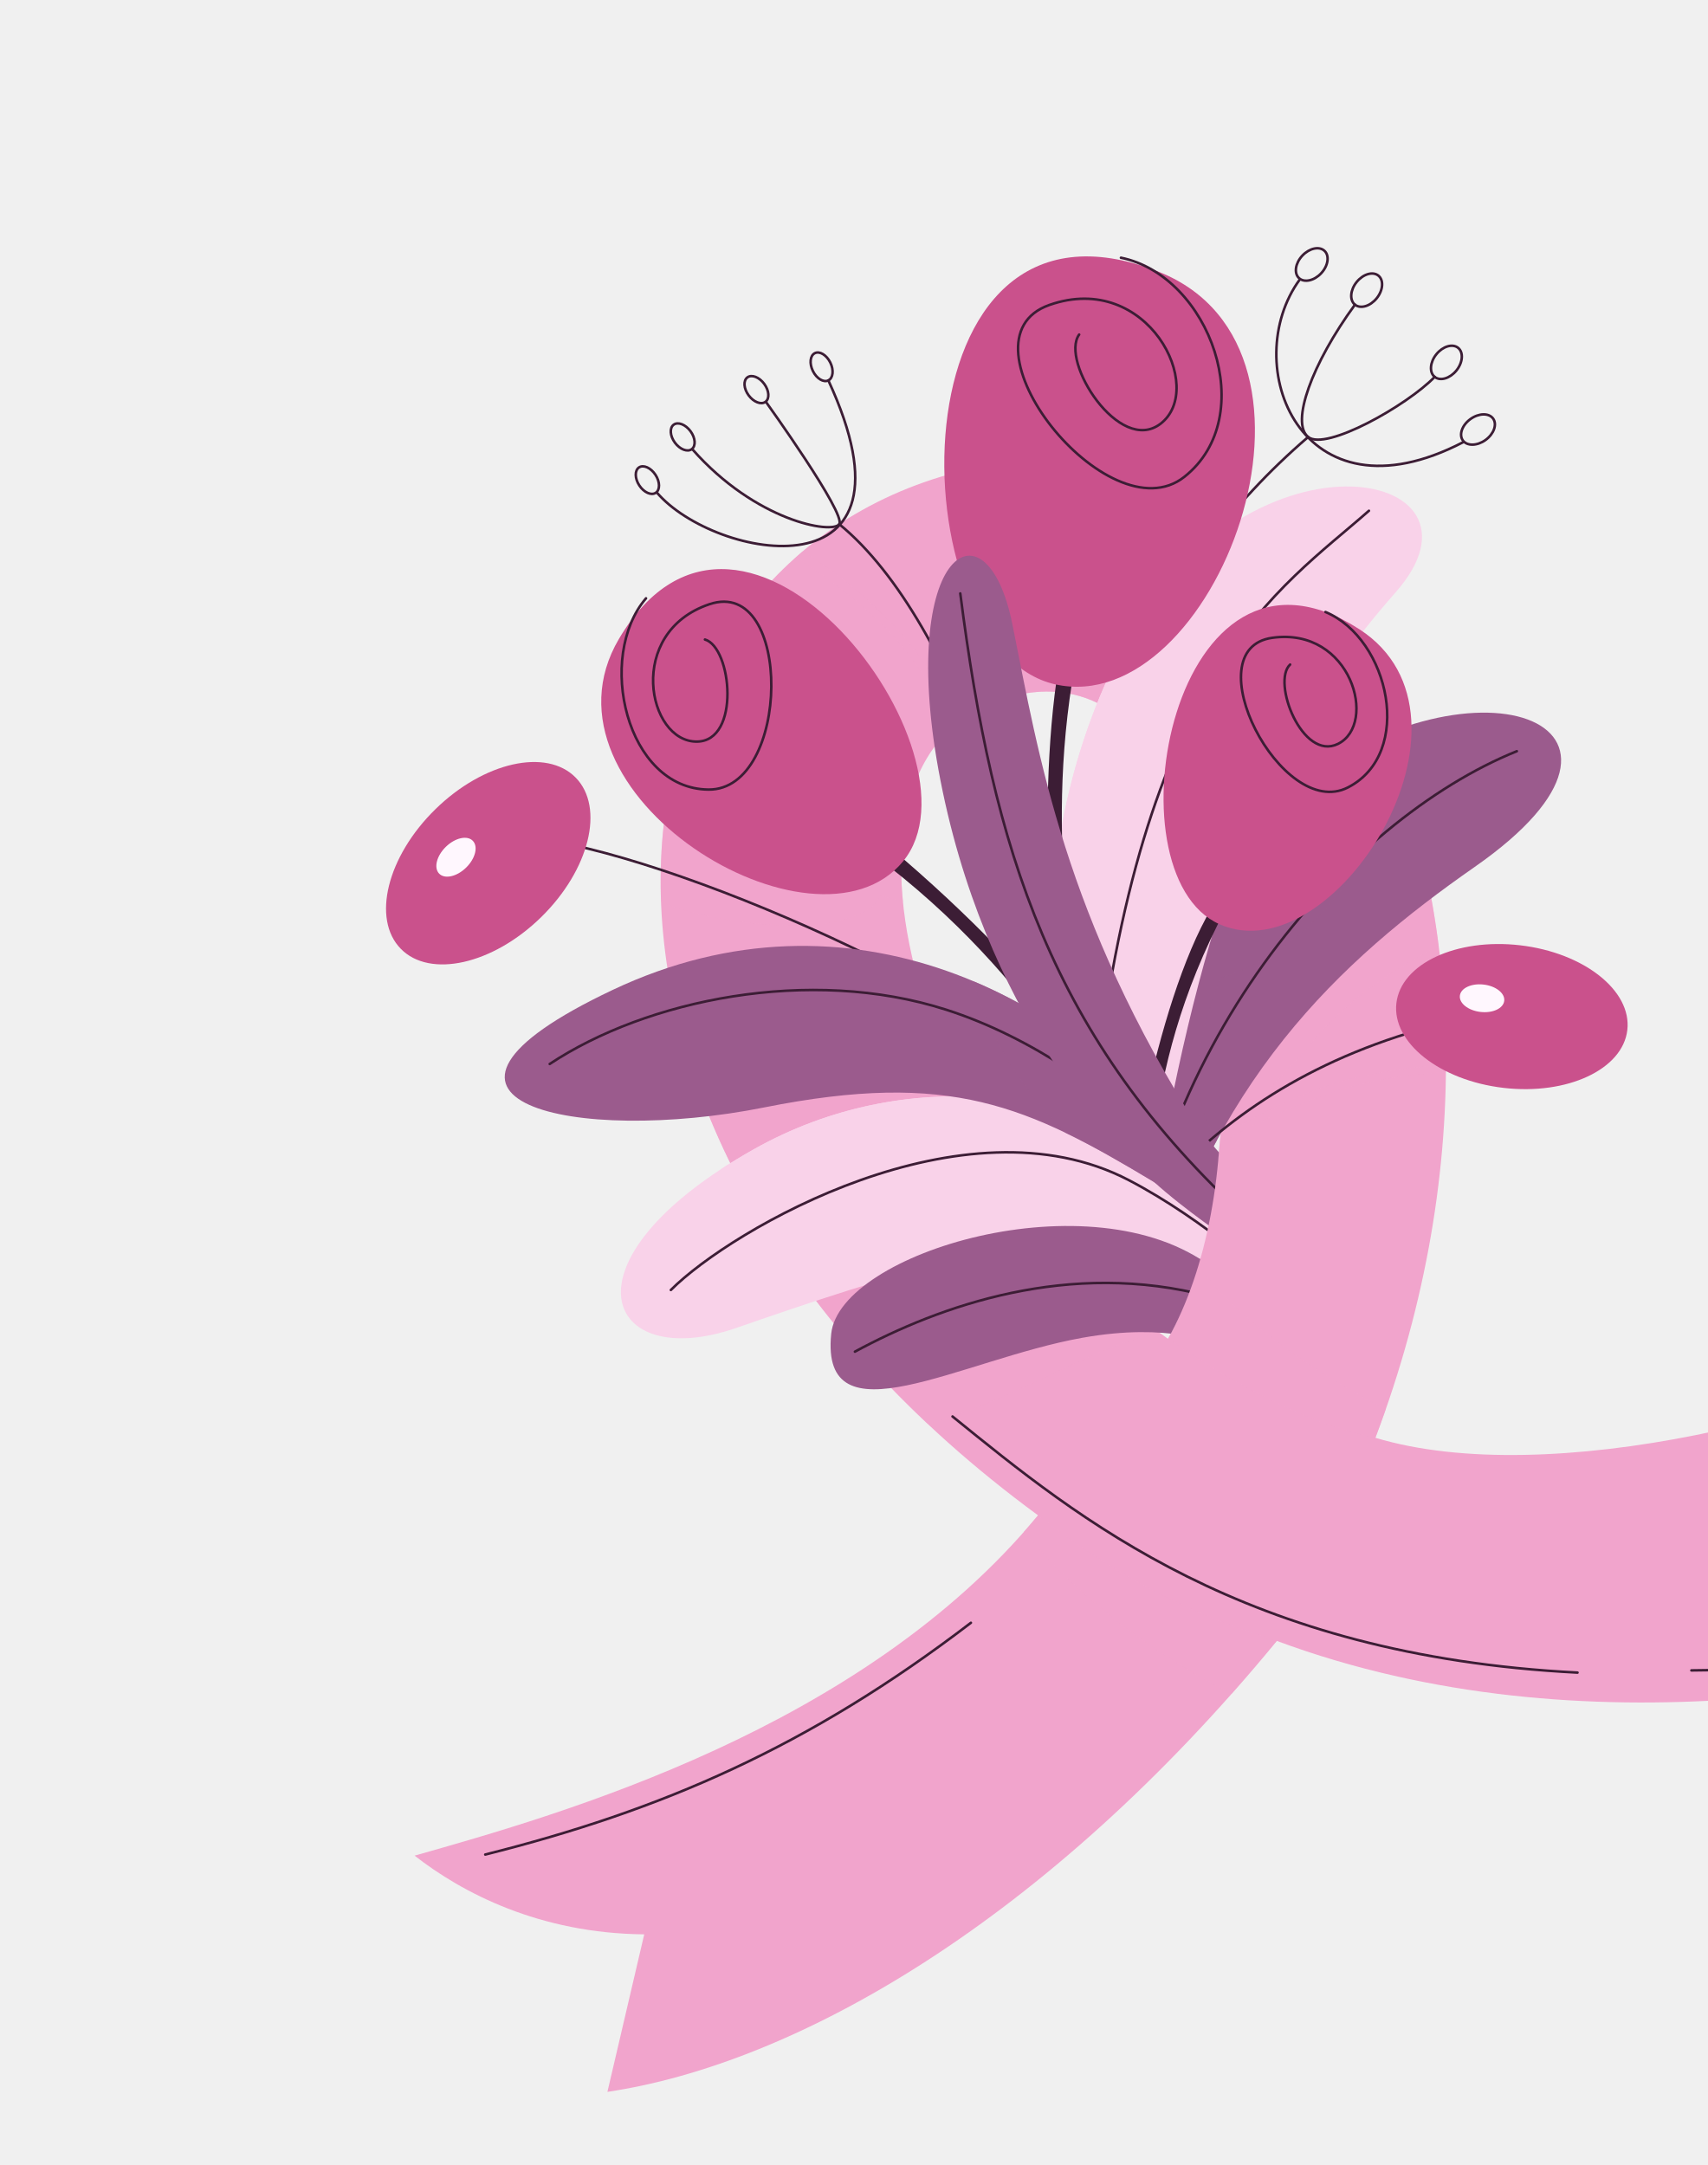
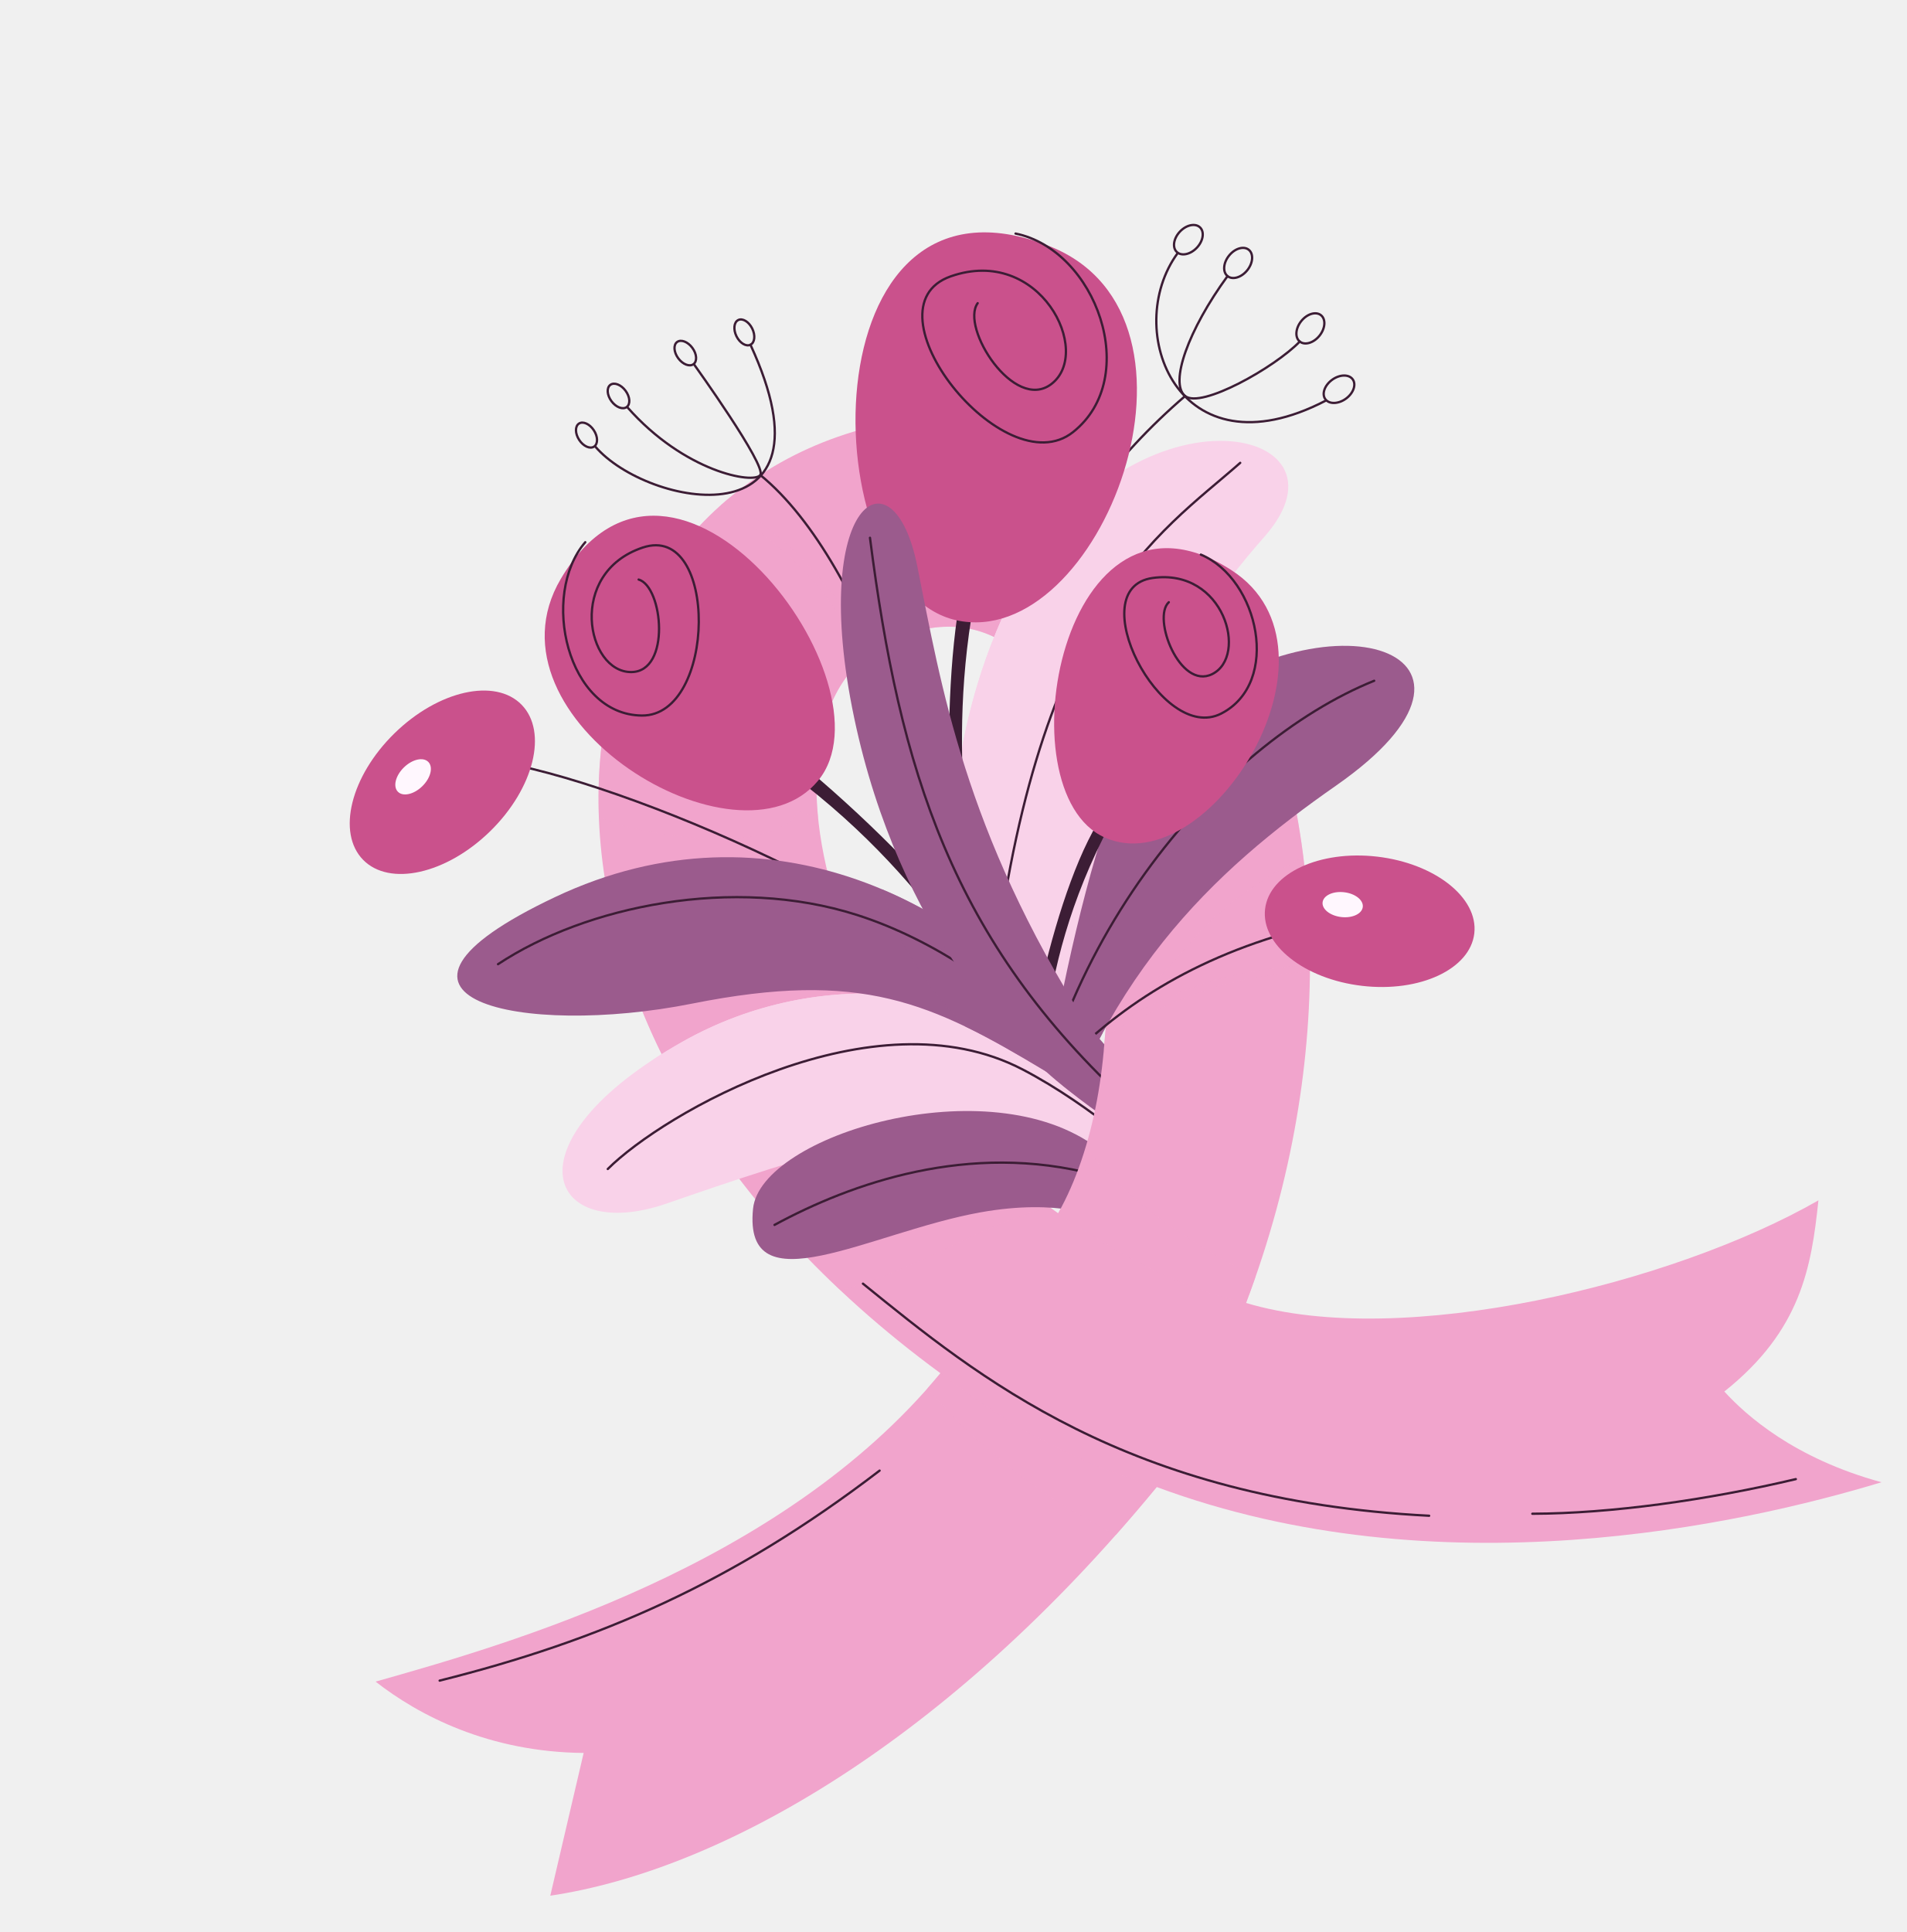
- <svg xmlns="http://www.w3.org/2000/svg" width="671" height="851" viewBox="0 0 671 851" fill="none">
+ <svg xmlns="http://www.w3.org/2000/svg" width="827" height="838" viewBox="0 0 827 838" fill="none">
  <path d="M788.847 520.65C725.97 556.709 608.363 585.558 540.553 565.152C621.703 351.003 512.673 144.136 370.027 187.311C227.381 230.487 205.853 447.356 407.965 595.634C338.597 679.635 220.451 713.126 162.939 729.398C181.662 744.043 212.068 759.963 253.194 760.337L238.722 822.255C312.588 811.25 410.804 755.637 501.803 644.995C623.94 690.331 754.848 661.494 816.206 642.922C778.15 632.51 757.395 613.826 748.03 603.561C781.29 577.126 785.811 549.679 788.847 520.65ZM459.05 526.248C359.591 456.451 313.342 292.984 399.228 273.286C489.163 252.659 498.114 456.527 459.05 526.248Z" fill="#F1A4CC" />
  <g opacity="0.62">
    <path opacity="0.67" d="M568.24 421.486C568.249 420.546 568.275 419.602 568.277 418.664C562.636 418.765 551.967 419.562 535.099 423.078C510.846 428.131 484.71 443.699 479.581 446.853C479.456 448.238 479.464 448.244 479.323 449.619C485.698 445.561 502.674 436.625 522.107 429.849C540.632 423.389 559.839 421.852 568.24 421.486Z" fill="#F1A4CC" />
    <path opacity="0.67" d="M399.223 273.284C464.649 258.28 487.207 362.077 479.607 446.611C483.446 443.248 498.792 429.424 518.021 406.962C531.725 390.954 551.899 378.778 565.4 371.771C564.321 363.272 562.951 354.952 561.295 346.831L494.34 362.475L478.27 260.626C478.27 260.626 415.178 230.339 396.542 226.899C384.652 224.704 383.039 256.204 383.429 279.303C388.097 276.682 393.34 274.635 399.223 273.284Z" fill="#F1A4CC" />
    <path opacity="0.67" d="M345.139 243.975C358.064 256.053 368.729 273.342 374.84 285.354C375.641 284.655 376.468 283.98 377.319 283.329C373.206 274.902 366.884 264.33 357.266 252.79C341.442 233.806 324.535 222.231 315.4 216.796C314.507 217.553 313.608 218.302 312.735 219.076C320.385 223.835 332.46 232.128 345.139 243.975Z" fill="#F1A4CC" />
    <path opacity="0.67" d="M374.354 556.785C409.238 544.336 431.04 529.031 455.686 523.83L455.688 523.822C408.035 488.948 373.116 432.686 359.932 382.102L359.782 382.203L263.562 387.776C274.093 444.241 306.263 504.85 364.391 559.505C367.546 558.91 370.863 558.03 374.354 556.785Z" fill="#F1A4CC" />
    <path opacity="0.67" d="M259.813 354.443C276.621 361.922 307.987 365.485 324.409 363.012C344.315 360.014 345.921 351.959 345.921 351.959C345.921 351.959 350.152 352.926 354.89 354.57C353.611 341.817 354.009 329.836 356.279 319.156L343.249 307.736L270.809 281.463C262.66 303.623 258.837 328.317 259.813 354.443Z" fill="#F1A4CC" />
  </g>
  <path opacity="0.62" d="M540.554 565.143C541.971 561.403 543.315 557.667 544.618 553.934C529.563 546.204 490.399 524.352 470.628 497.166C467.443 508.278 463.573 518.167 459.051 526.24C494.13 550.246 519.036 560.489 540.554 565.143Z" fill="#F1A4CC" />
  <g opacity="0.62">
    <path d="M505.087 646.15C504.058 645.752 502.976 645.365 501.805 644.996C502.896 645.4 503.993 645.755 505.087 646.15Z" fill="#F1A4CC" />
    <path d="M407.965 595.632L402.345 602.204C426.312 630.115 453.959 650.472 484.078 665.749C490.01 659.055 495.924 652.144 501.804 644.993C467.692 634.236 441.956 621.671 407.965 595.632Z" fill="#F1A4CC" />
  </g>
  <path d="M664.742 656.586C698.936 656.481 740.787 650.621 779.044 641.564" stroke="#3C1D35" stroke-miterlimit="10" stroke-linecap="round" stroke-linejoin="round" />
  <path d="M374.357 556.781C424.054 597.035 488.742 650.724 619.979 657.454" stroke="#3C1D35" stroke-miterlimit="10" stroke-linecap="round" stroke-linejoin="round" />
  <path d="M190.717 728.968C259.834 711.638 317.747 686.727 381.579 637.871" stroke="#3C1D35" stroke-miterlimit="10" stroke-linecap="round" stroke-linejoin="round" />
-   <mask id="mask0_1059_92" style="mask-type:luminance" maskUnits="userSpaceOnUse" x="333" y="69" width="331" height="458">
+   <mask id="mask0_995_556" style="mask-type:luminance" maskUnits="userSpaceOnUse" x="333" y="69" width="331" height="458">
    <path d="M459.057 526.252C399.382 484.374 358.863 408.773 354.546 350.741C351.669 312.052 312.918 266.111 347.272 258.232C380.654 250.576 313.739 281.489 379.149 83.457C393.049 41.377 619.022 104.653 619.764 133.592C620.296 154.264 665.822 395.842 662.905 414.955C659.272 438.759 467.448 511.274 459.057 526.252Z" fill="white" />
  </mask>
-   <g mask="url(#mask0_1059_92)">
+   <g mask="url(#mask0_995_556)">
    <path d="M510.863 109.819C486.564 142.932 510.911 207.144 575.125 173.772" stroke="#3C1D35" stroke-miterlimit="10" stroke-linecap="round" stroke-linejoin="round" />
    <path d="M532.517 119.759C515.502 143.066 507.209 166.172 514.121 171.768C521.034 177.363 552.92 159.449 563.856 148.146" stroke="#3C1D35" stroke-miterlimit="10" stroke-linecap="round" stroke-linejoin="round" />
    <path d="M428.45 367.349C424.819 295.964 452.219 224.924 514.119 171.77" stroke="#3C1D35" stroke-miterlimit="10" stroke-linecap="round" stroke-linejoin="round" />
    <path d="M519.232 107.423C516.462 110.378 512.559 111.22 510.516 109.305C508.473 107.39 509.063 103.441 511.834 100.487C514.604 97.532 518.507 96.69 520.55 98.605C522.593 100.519 522.003 104.467 519.232 107.423Z" stroke="#3C1D35" stroke-miterlimit="10" stroke-linecap="round" stroke-linejoin="round" />
    <path d="M541.067 117.233C538.523 120.385 534.696 121.515 532.515 119.757C530.336 117.998 530.631 114.017 533.175 110.865C535.718 107.712 539.546 106.582 541.726 108.341C543.905 110.099 543.609 114.081 541.067 117.233Z" stroke="#3C1D35" stroke-miterlimit="10" stroke-linecap="round" stroke-linejoin="round" />
    <path d="M572.401 145.62C569.857 148.772 566.03 149.902 563.849 148.144C561.67 146.385 561.965 142.404 564.509 139.251C567.052 136.099 570.88 134.969 573.06 136.727C575.239 138.486 574.945 142.467 572.401 145.62Z" stroke="#3C1D35" stroke-miterlimit="10" stroke-linecap="round" stroke-linejoin="round" />
    <path d="M583.843 172.942C580.561 175.315 576.569 175.397 574.929 173.127C573.289 170.857 574.621 167.095 577.904 164.722C581.186 162.35 585.178 162.267 586.818 164.537C588.457 166.805 587.126 170.569 583.843 172.942Z" stroke="#3C1D35" stroke-miterlimit="10" stroke-linecap="round" stroke-linejoin="round" />
    <path d="M450.285 519.746C475.629 424.739 526.504 377.782 579.62 340.735C662.107 283.202 577.15 253.231 505.117 312.129C405.771 393.355 431.388 516.671 431.388 516.671L450.285 519.746Z" fill="#9B5B8D" />
    <path opacity="0.65" d="M478.312 448.136C468.164 433.303 468.447 412.161 479.708 384.384C501.826 377.814 528.521 357.245 538.442 328.133C543.709 312.677 519.917 314.505 496.435 319.622C475.634 338.549 461.009 359.372 450.796 380.178C449.994 403.148 451.272 428.019 458.996 439.795C467.068 452.106 472.124 454.65 475.177 454.076C476.208 452.068 477.252 450.085 478.312 448.136Z" fill="#9B5B8D" />
    <path d="M596.138 295.277C529.359 322.198 448.982 412.58 442.16 531.365" stroke="#3C1D35" stroke-miterlimit="10" stroke-linecap="round" stroke-linejoin="round" />
    <path d="M458.998 439.799C479.15 337.35 505.083 282.004 548.483 232.851C591.881 183.698 488.256 163.253 440.475 256.074C392.694 348.895 417.377 454.077 434.248 466.748C451.117 479.417 458.998 439.799 458.998 439.799Z" fill="#F9D2E9" />
    <path d="M440.476 256.078C424.463 287.186 416.597 319.678 413.839 349.614C419.435 358.274 420.176 367.257 418.71 356.221C415.158 329.484 434.418 283.479 434.418 283.479C434.418 283.479 465.174 262.338 474.087 226.15L466.182 220.549C456.767 229.842 447.94 241.578 440.476 256.078Z" fill="#F9D2E9" />
    <path d="M538.014 200.76C502.775 231.862 448.104 263.776 429.825 433.424" stroke="#3C1D35" stroke-miterlimit="10" stroke-linecap="round" stroke-linejoin="round" />
    <path d="M480.355 350.642C457.103 381.87 441.744 466.241 441.709 493.614C441.673 520.987 440.066 528.787 447.131 503.02C454.196 477.252 445.651 425.004 481.897 356.984C518.143 288.964 480.355 350.642 480.355 350.642Z" fill="#3C1D35" />
    <path d="M534.282 247.357C587.975 282.132 524.117 383.238 479.267 363.275C434.419 343.313 460.906 199.834 534.282 247.357Z" fill="#CA518C" />
    <path d="M520.929 240.553C546.114 251.124 555.886 296.162 529.747 309.522C503.61 322.883 468.9 255.079 500.004 250.702C531.108 246.325 541.62 284.663 525.826 292.411C511.795 299.295 499.709 267.953 507.035 261.217" stroke="#3C1D35" stroke-miterlimit="10" stroke-linecap="round" stroke-linejoin="round" />
    <path d="M425.175 229.602C406.729 268.486 410.708 364.101 416.593 393.782C422.479 423.462 418.278 424.182 420.359 394.72C422.44 365.258 406.738 306.113 431.307 224.535C455.877 142.961 425.175 229.602 425.175 229.602Z" fill="#3C1D35" />
    <path d="M455.401 106.833C532.881 137.572 477.077 283.056 414.675 268.99C352.274 254.922 349.517 64.825 455.401 106.833Z" fill="#CA518C" />
    <path d="M440.548 101.305C475.424 108.388 495.462 163.692 465.471 187.433C435.48 211.174 373.83 133.389 412.459 119.861C451.088 106.333 474.301 152.639 456.097 166.571C439.924 178.946 416.485 141.982 424.128 131.505" stroke="#3C1D35" stroke-miterlimit="10" stroke-linecap="round" stroke-linejoin="round" />
    <path d="M609.551 394.545C487.639 409.019 449.094 472.858 416.231 518.973" stroke="#3C1D35" stroke-miterlimit="10" stroke-linecap="round" stroke-linejoin="round" />
    <path d="M639.563 404.877C641.366 389.401 622.509 374.488 597.446 371.568C572.383 368.649 550.604 378.829 548.801 394.305C546.998 409.782 565.855 424.695 590.918 427.614C615.981 430.533 637.76 420.354 639.563 404.877Z" fill="#CA518C" />
    <path d="M581.841 397.767C586.655 398.329 590.838 396.373 591.185 393.402C591.531 390.428 587.91 387.564 583.095 387.005C578.281 386.443 574.099 388.399 573.752 391.371C573.407 394.342 577.028 397.206 581.841 397.767Z" fill="#FFF7FE" />
  </g>
-   <mask id="mask1_1059_92" style="mask-type:luminance" maskUnits="userSpaceOnUse" x="107" y="109" width="373" height="444">
+   <mask id="mask1_995_556" style="mask-type:luminance" maskUnits="userSpaceOnUse" x="107" y="109" width="373" height="444">
    <path d="M459.053 526.25C295.002 575.905 209.36 561.841 109.833 414.209C93.851 390.505 180.881 145.526 256.63 113.724C326.426 84.423 389.317 210.479 409.486 219.013C427.487 226.63 432.042 293.514 443.836 309.326C487.724 368.158 489.842 471.297 459.053 526.25Z" fill="white" />
  </mask>
-   <g mask="url(#mask1_1059_92)">
+   <g mask="url(#mask1_995_556)">
    <path d="M258.166 193.62C280.856 220.184 365.517 235.931 325.555 149.533" stroke="#3C1D35" stroke-miterlimit="10" stroke-linecap="round" stroke-linejoin="round" />
    <path d="M272.135 176.622C296.996 204.833 327.001 210.045 329.834 206.035C332.668 202.025 301.066 158.031 301.066 158.031" stroke="#3C1D35" stroke-miterlimit="10" stroke-linecap="round" stroke-linejoin="round" />
    <path d="M413.151 418.152C409.283 354.282 377.214 244.698 329.832 206.035" stroke="#3C1D35" stroke-miterlimit="10" stroke-linecap="round" stroke-linejoin="round" />
    <path d="M326.31 142.485C327.776 145.443 327.44 148.597 325.557 149.528C323.674 150.462 320.96 148.821 319.494 145.863C318.028 142.906 318.364 139.752 320.247 138.82C322.13 137.887 324.844 139.528 326.31 142.485Z" stroke="#3C1D35" stroke-miterlimit="10" stroke-linecap="round" stroke-linejoin="round" />
    <path d="M300.349 150.886C302.31 153.541 302.53 156.705 300.839 157.953C299.15 159.2 296.189 158.06 294.23 155.404C292.268 152.749 292.048 149.585 293.739 148.337C295.428 147.09 298.387 148.231 300.349 150.886Z" stroke="#3C1D35" stroke-miterlimit="10" stroke-linecap="round" stroke-linejoin="round" />
    <path d="M271.372 169.488C273.334 172.143 273.554 175.307 271.863 176.554C270.173 177.801 267.215 176.661 265.253 174.006C263.291 171.351 263.072 168.187 264.763 166.939C266.454 165.691 269.412 166.832 271.372 169.488Z" stroke="#3C1D35" stroke-miterlimit="10" stroke-linecap="round" stroke-linejoin="round" />
    <path d="M257.611 186.635C259.421 189.394 259.466 192.564 257.71 193.717C255.955 194.87 253.064 193.568 251.252 190.809C249.441 188.05 249.396 184.879 251.152 183.727C252.908 182.574 255.801 183.875 257.611 186.635Z" stroke="#3C1D35" stroke-miterlimit="10" stroke-linecap="round" stroke-linejoin="round" />
    <path d="M483.275 487.504C479.693 476.8 472.178 466.862 461.787 458.395C426.152 429.363 356.697 417.661 296.132 451.814C217.907 495.926 237.997 539.796 289.367 521.976C340.735 504.158 433.284 472.36 467.33 492.329C501.376 512.299 483.275 487.504 483.275 487.504Z" fill="#F9D2E9" />
    <path d="M461.786 458.399C426.151 429.366 356.696 417.665 296.131 451.818C291.479 454.442 287.185 457.064 283.212 459.672C323.653 443.656 352.442 441.315 378.2 443.04C435.015 446.845 483.273 487.506 483.273 487.506C479.692 476.804 472.177 466.866 461.786 458.399Z" fill="#F9D2E9" />
    <path d="M263.656 507.054C287.464 483.198 378.864 430.076 443.653 463.889C474.193 479.826 500.535 504.529 500.535 504.529" stroke="#3C1D35" stroke-miterlimit="10" stroke-linecap="round" stroke-linejoin="round" />
    <path d="M476.135 497.968C429.076 462.43 329.908 492.445 326.679 524.283C322.284 567.612 377.522 534.466 425.172 525.881C459.931 519.618 477.38 528.337 477.38 528.337L476.135 497.968Z" fill="#9B5B8D" />
    <path d="M335.993 531.302C369.149 513.319 420.36 494.98 475.294 509.573" stroke="#3C1D35" stroke-miterlimit="10" stroke-linecap="round" stroke-linejoin="round" />
    <path d="M212.375 329.816C272.425 338.575 402.996 396.997 440.712 443.163" stroke="#3C1D35" stroke-miterlimit="10" stroke-linecap="round" stroke-linejoin="round" />
    <path d="M212.66 360.532C231.646 341.955 237.738 317.392 226.267 305.668C214.796 293.945 190.106 299.501 171.12 318.078C152.134 336.655 146.041 361.219 157.512 372.942C168.983 384.666 193.673 379.11 212.66 360.532Z" fill="#CA518C" />
    <path d="M183.195 341.026C179.549 344.594 174.805 345.66 172.602 343.408C170.399 341.156 171.57 336.437 175.216 332.87C178.863 329.302 183.606 328.236 185.81 330.488C188.012 332.738 186.843 337.457 183.195 341.026Z" fill="#FFF7FE" />
    <path d="M466.228 451.194C421.985 392.535 334.168 344.946 240.818 389.093C147.468 433.241 226.712 450.007 300.22 435.323C373.728 420.639 403.822 434.717 453.662 464.683C468.102 473.365 483.275 487.507 483.275 487.507C483.275 487.507 485.383 476.588 466.228 451.194Z" fill="#9B5B8D" />
    <path opacity="0.65" d="M469.334 475.694C469.623 473.061 469.797 469.722 469.055 468.336C467.749 465.893 417.3 413.616 415.836 410.653C415.416 409.803 414.404 406.378 413.173 401.928C403.599 395.727 393.39 390.253 382.657 385.73C389.058 410.466 404.654 431.053 418.895 445.346C429.906 450.66 441.163 457.174 453.66 464.689C459.061 467.935 464.563 471.943 469.334 475.694Z" fill="#9B5B8D" />
    <path d="M216.046 418.214C254.028 393.025 318.105 379.685 371.837 396.882C440.444 418.84 490.533 485.312 490.533 485.312" stroke="#3C1D35" stroke-miterlimit="10" stroke-linecap="round" stroke-linejoin="round" />
    <path d="M343.309 327.77C410.141 382.467 443.141 433.307 450.433 446.849C464.777 473.49 469.427 480.824 449.716 458.828C430.004 436.833 406.137 380.484 336.702 331.115C267.268 281.747 343.309 327.77 343.309 327.77Z" fill="#3C1D35" />
    <path d="M243.257 251.123C207.331 312.028 320.411 380.483 354.907 338.594C389.402 296.706 292.356 167.89 243.257 251.123Z" fill="#CA518C" />
    <path d="M253.892 235.185C234.206 258.077 245.992 310.055 278.439 310.36C310.886 310.665 311.729 226.471 278.808 237.503C245.887 248.535 254.42 291.638 273.867 291.504C291.144 291.383 287.618 254.421 277.048 251.376" stroke="#3C1D35" stroke-miterlimit="10" stroke-linecap="round" stroke-linejoin="round" />
    <path d="M471.433 444.166C418.298 360.347 408.36 297.511 397.893 245.431C387.427 193.351 350.805 217.302 370.522 311.235C390.237 405.169 442.272 454.265 453.662 464.683C465.051 475.1 483.275 487.507 483.275 487.507L488.071 463.35L471.433 444.166Z" fill="#9B5B8D" />
    <path d="M377.403 233.262C390.306 333.799 412.812 408.156 490.533 479.276" stroke="#3C1D35" stroke-miterlimit="10" stroke-linecap="round" stroke-linejoin="round" />
  </g>
</svg>
